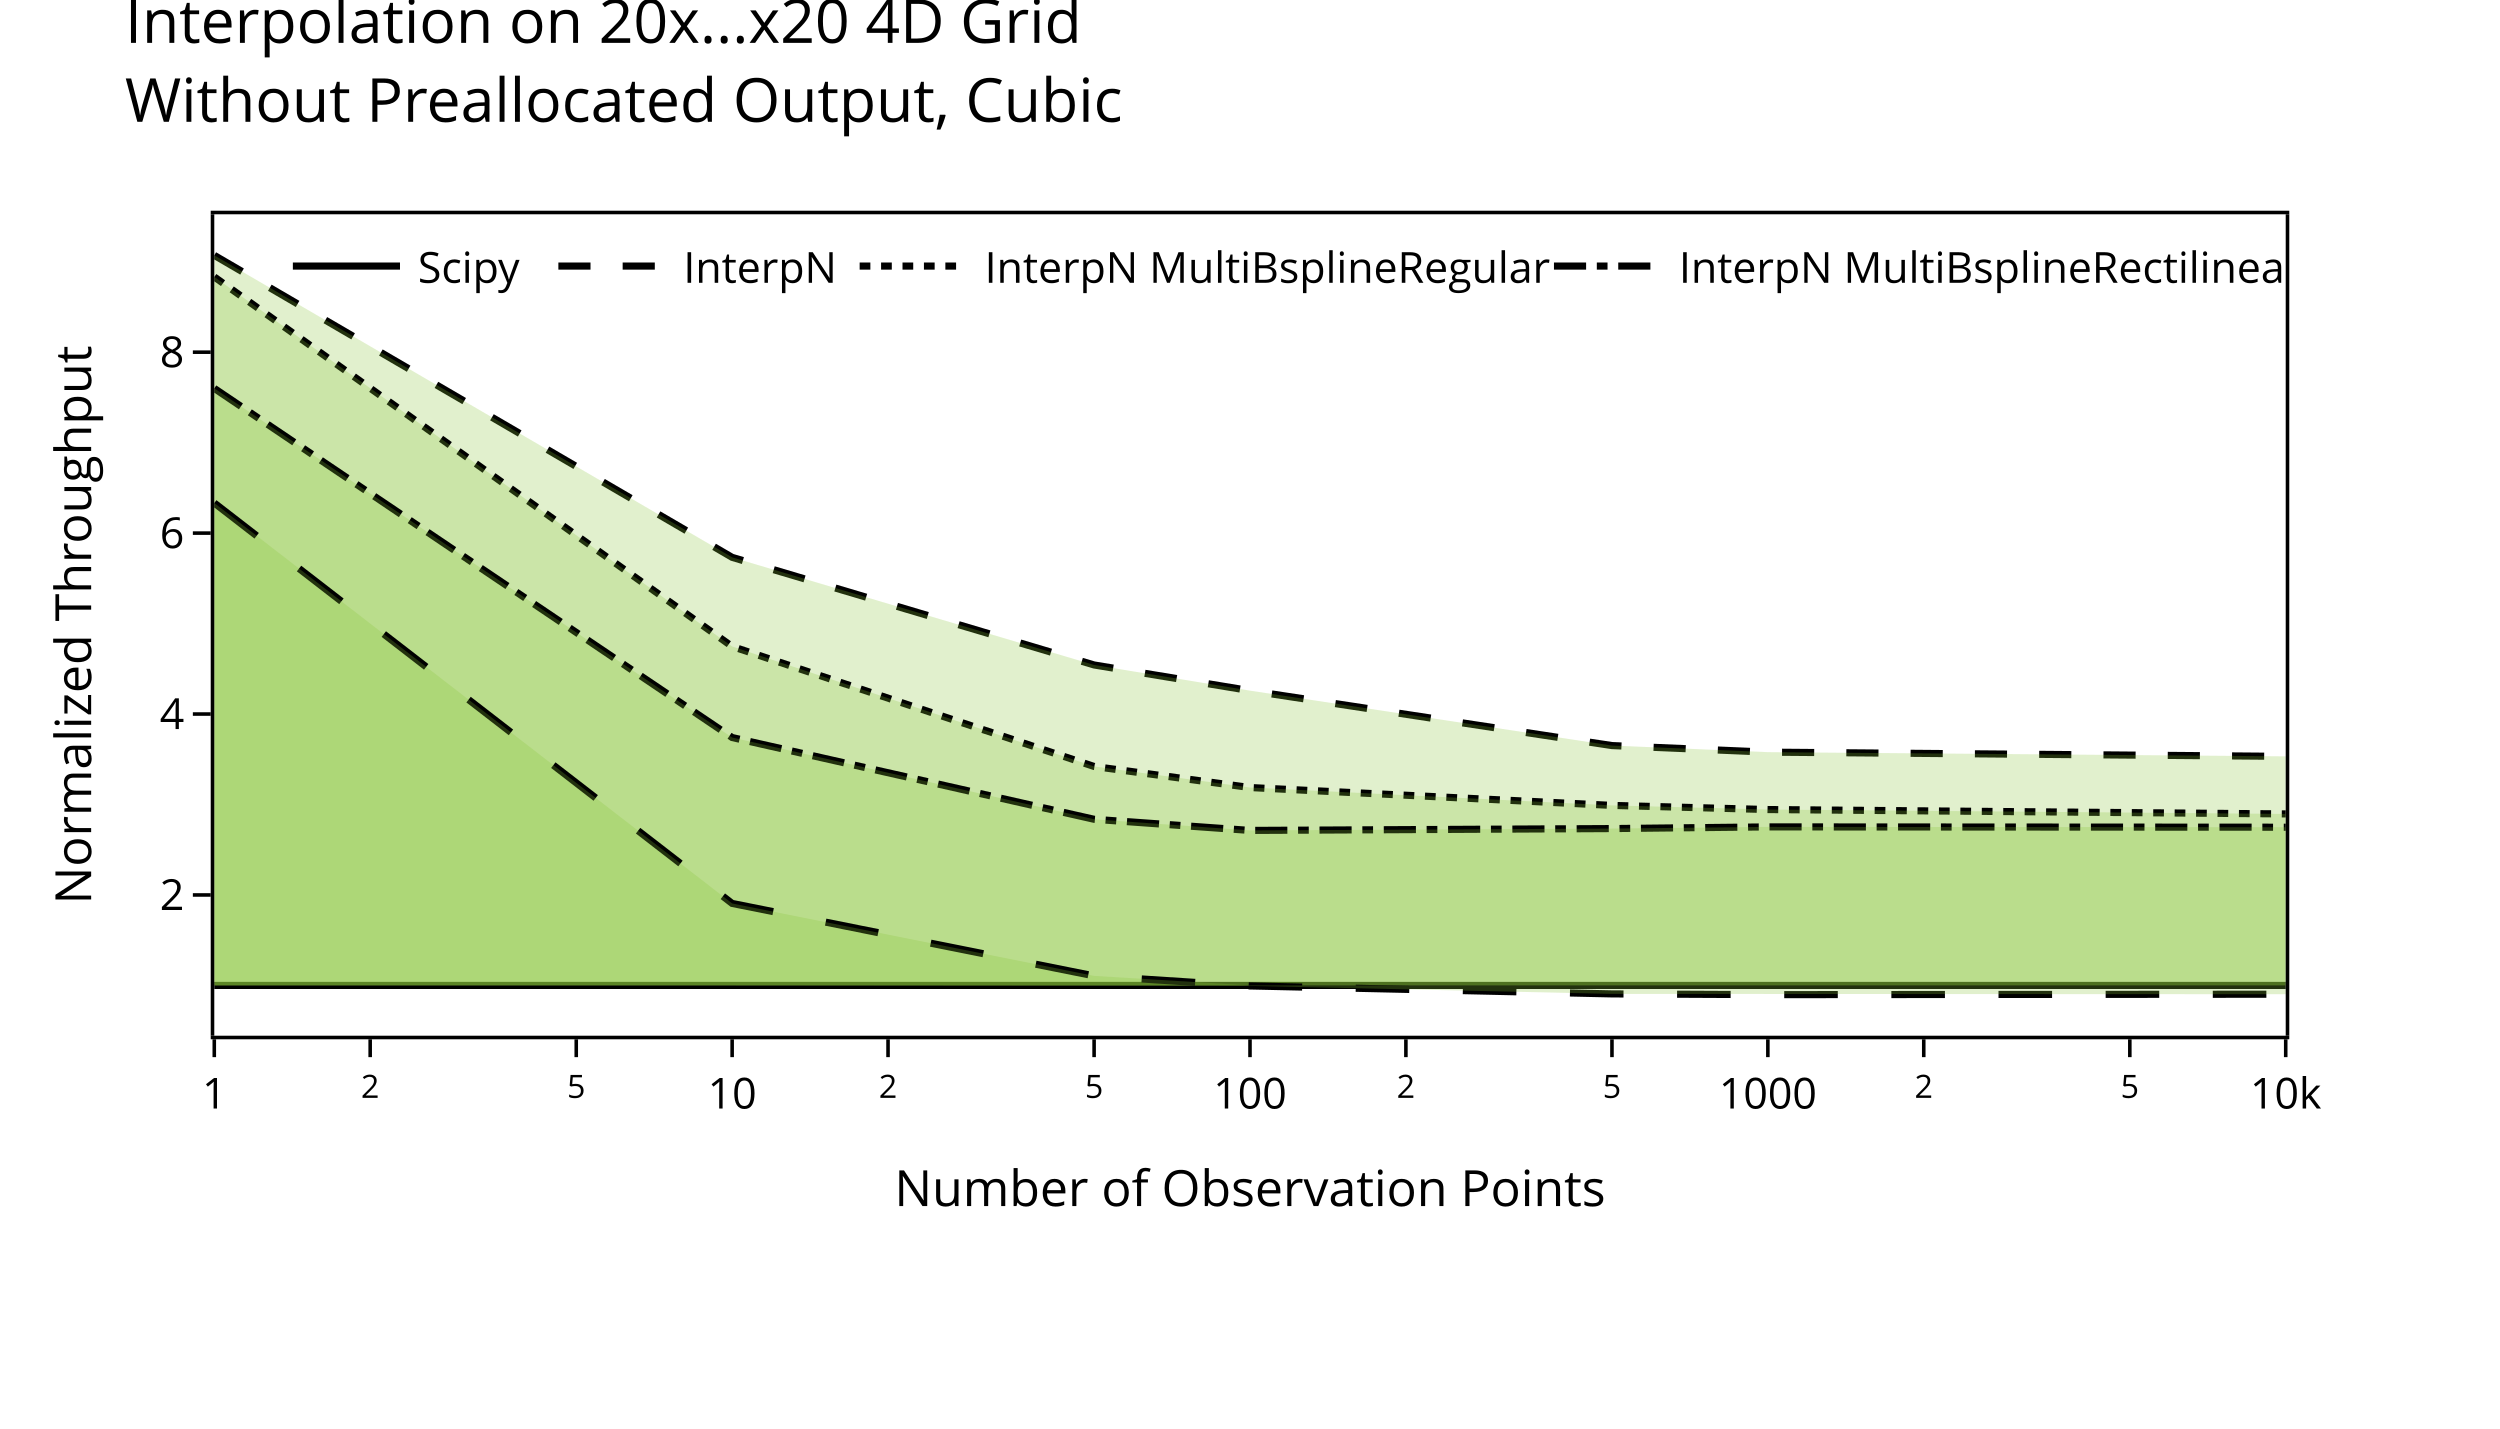
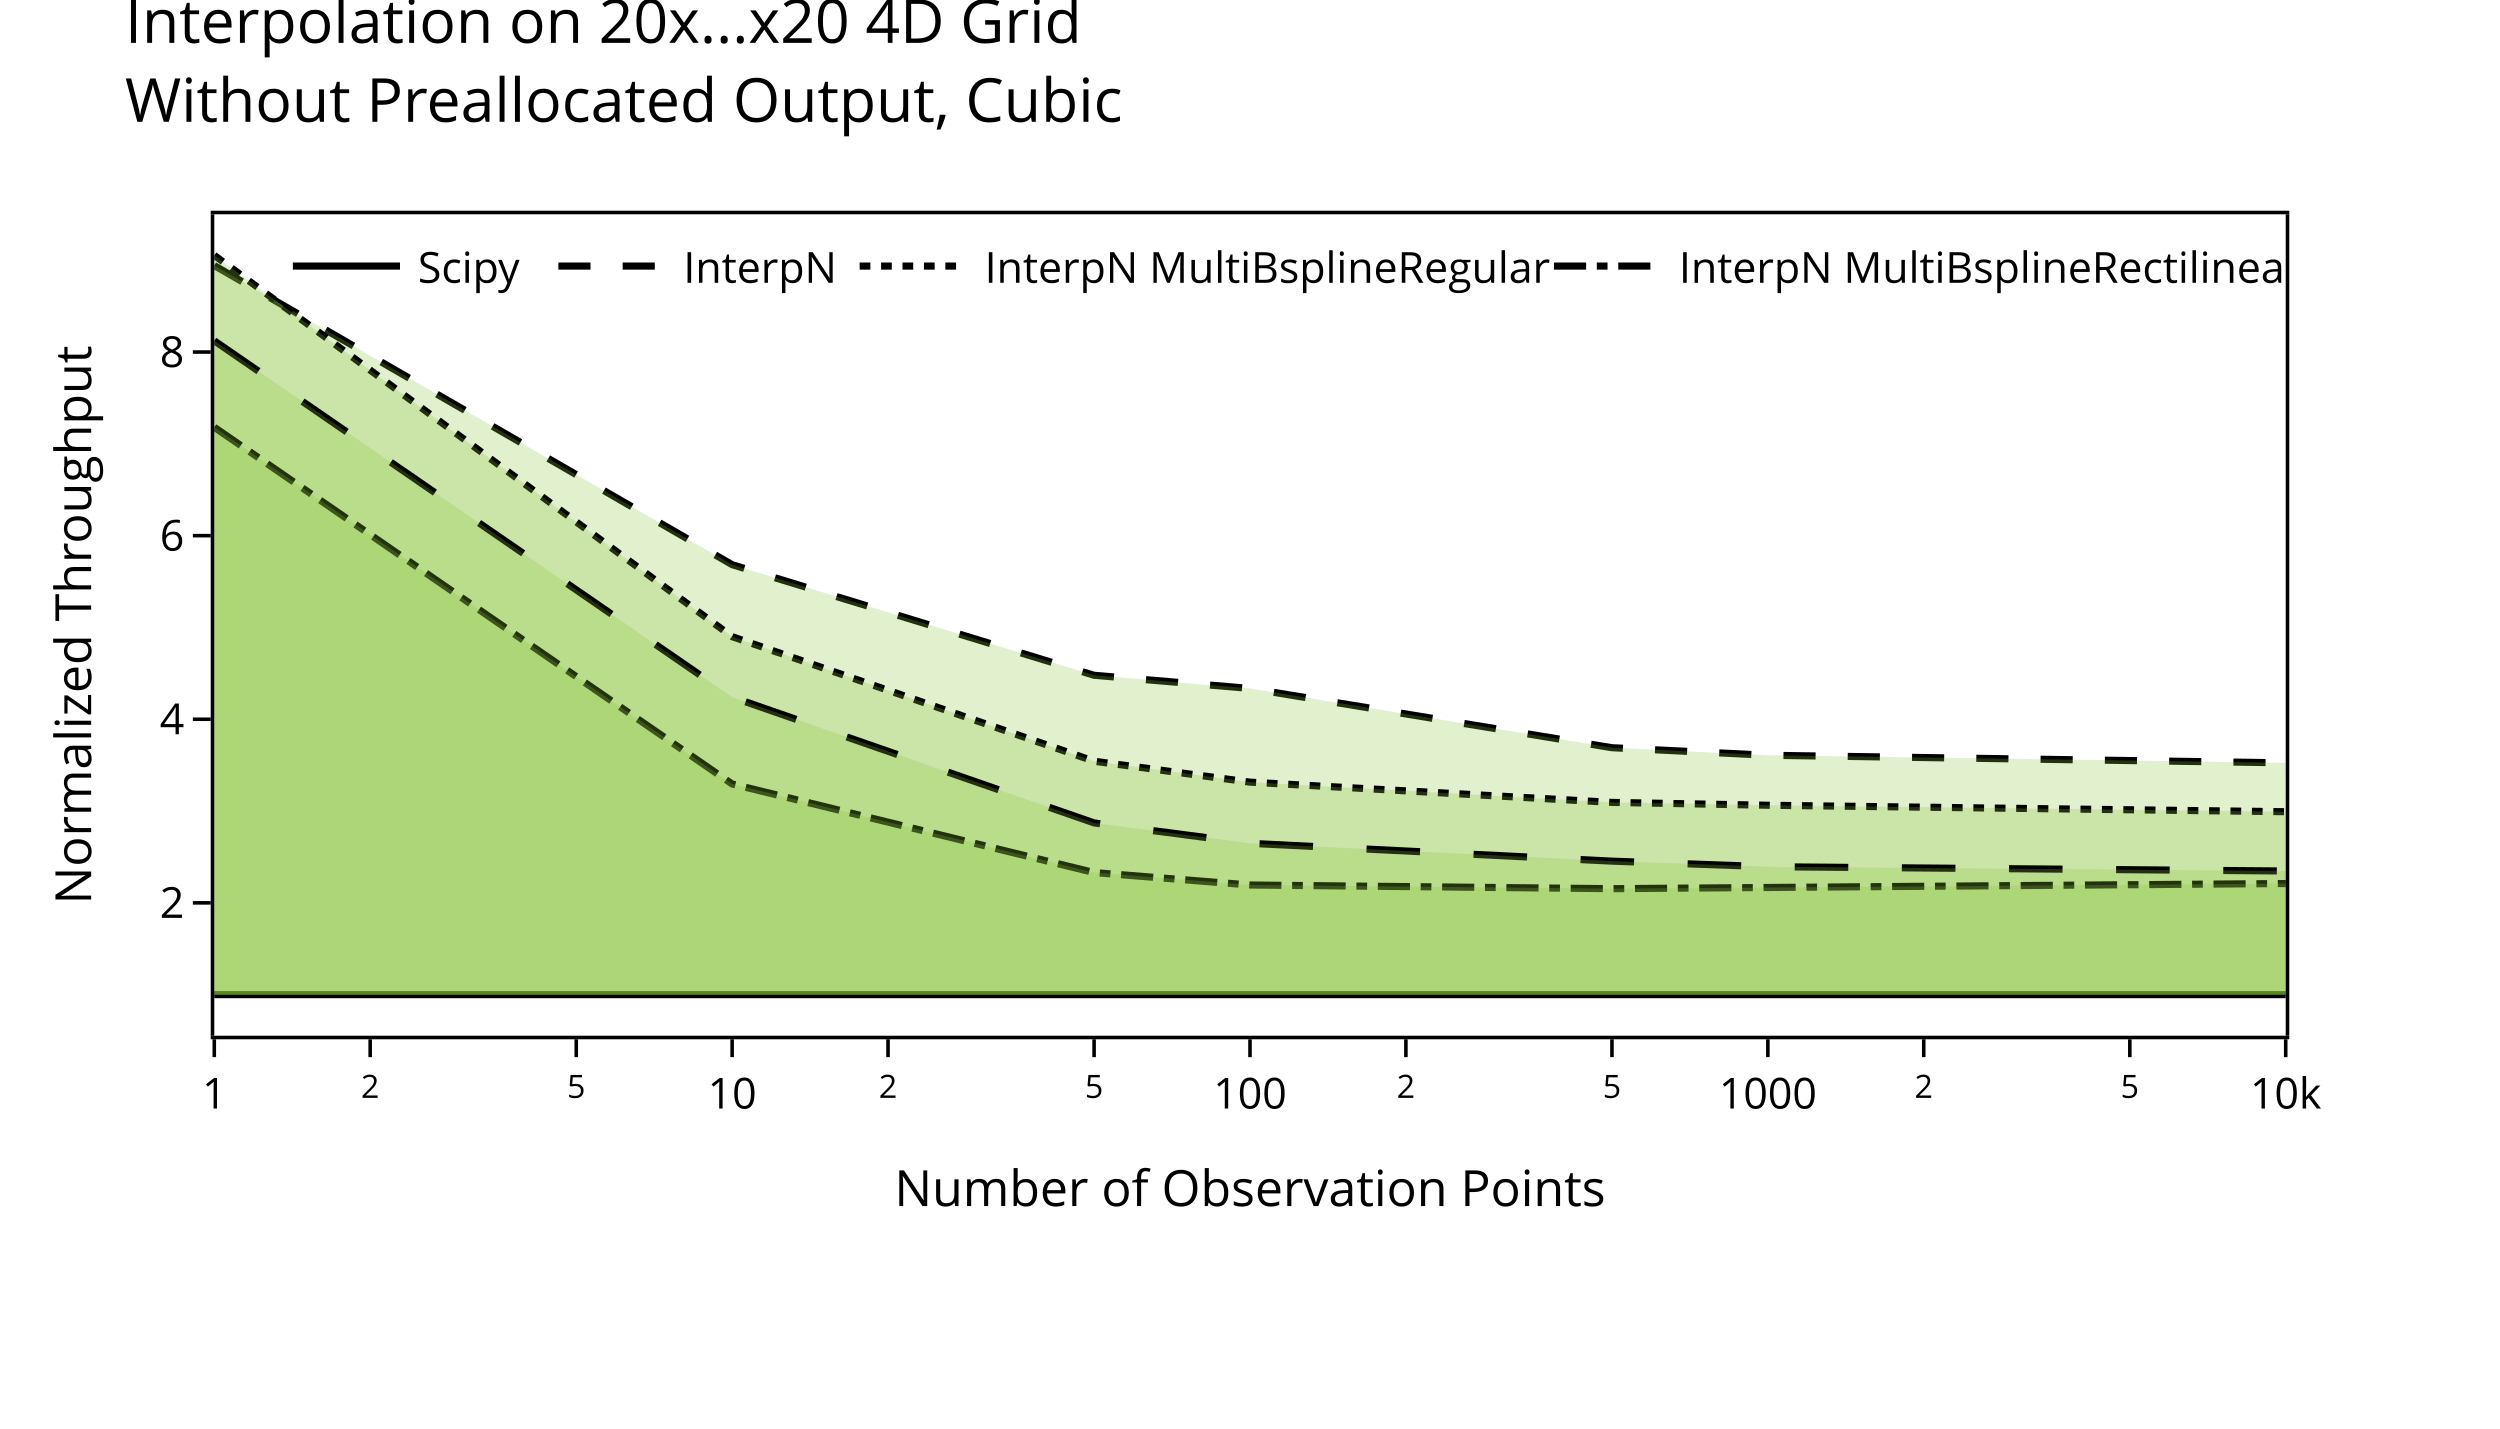
<svg xmlns="http://www.w3.org/2000/svg" class="main-svg" width="700" height="400" style="" viewBox="0 0 700 400">
  <rect x="0" y="0" width="700" height="400" style="fill: rgb(0, 0, 0); fill-opacity: 0;" />
-   <defs id="defs-0bb176">
+   <defs id="defs-c8871e">
    <g class="clips">
-       <clipPath id="clip0bb176xyplot" class="plotclip">
+       <clipPath id="clipc8871exyplot" class="plotclip">
        <rect width="580" height="230" />
      </clipPath>
-       <clipPath class="axesclip" id="clip0bb176x">
+       <clipPath class="axesclip" id="clipc8871ex">
        <rect x="60" y="0" width="580" height="400" />
      </clipPath>
-       <clipPath class="axesclip" id="clip0bb176y">
+       <clipPath class="axesclip" id="clipc8871ey">
        <rect x="0" y="60" width="700" height="230" />
      </clipPath>
-       <clipPath class="axesclip" id="clip0bb176xy">
+       <clipPath class="axesclip" id="clipc8871exy">
        <rect x="60" y="60" width="580" height="230" />
      </clipPath>
    </g>
    <g class="gradients" />
    <g class="patterns" />
  </defs>
  <g class="bglayer">
    <rect class="bg" x="60" y="60" width="580" height="230" style="fill: rgb(0, 0, 0); fill-opacity: 0; stroke-width: 0;" />
  </g>
  <g class="layer-below">
    <g class="imagelayer" />
    <g class="shapelayer" />
  </g>
  <g class="cartesianlayer">
    <g class="subplot xy">
      <g class="layer-subplot">
        <g class="shapelayer" />
        <g class="imagelayer" />
      </g>
      <g class="minor-gridlayer">
        <g class="x" />
        <g class="y" />
      </g>
      <g class="gridlayer">
        <g class="x" />
        <g class="y" />
      </g>
      <g class="zerolinelayer" />
      <g class="layer-between">
        <g class="shapelayer" />
        <g class="imagelayer" />
      </g>
      <path class="xlines-below" />
      <path class="ylines-below" />
      <g class="overlines-below" />
      <g class="xaxislayer-below" />
      <g class="yaxislayer-below" />
      <g class="overaxes-below" />
      <g class="overplot">
-         <g class="xy" transform="translate(60,60)" clip-path="url(#clip0bb176xyplot)">
+         <g class="xy" transform="translate(60,60)" clip-path="url(#clipc8871exyplot)">
          <g class="scatterlayer mlayer">
-             <g class="trace scatter tracefcf595" style="stroke-miterlimit: 2; opacity: 1;">
-               <g class="fills" />
-               <g class="errorbars" />
-               <g class="lines">
-                 <path class="js-line" d="M0,215.92L580,215.92" style="vector-effect: none; fill: none; stroke: rgb(0, 0, 0); stroke-opacity: 1; stroke-width: 2px; opacity: 1;" />
-               </g>
-               <g class="points" />
-               <g class="text" />
-             </g>
-             <g class="trace scatter tracee191ba" style="stroke-miterlimit: 2; opacity: 1;">
-               <g class="fills" />
-               <g class="errorbars" />
-               <g class="lines">
-                 <path class="js-line" d="M0,11.5L145,96.06L246.35,126.19L290,133.38L391.35,148.76L435,150.6L580,151.78" style="vector-effect: none; fill: none; stroke: rgb(0, 0, 0); stroke-opacity: 1; stroke-dasharray: 9px, 9px; stroke-width: 2px; opacity: 1;" />
-               </g>
-               <g class="points" />
-               <g class="text" />
-             </g>
-             <g class="trace scatter trace0ecaa9" style="stroke-miterlimit: 2; opacity: 1;">
+             <g class="trace scatter trace88a97b" style="stroke-miterlimit: 2; opacity: 1;">
+               <g class="fills" />
+               <g class="errorbars" />
+               <g class="lines">
+                 <path class="js-line" d="M0,218.5L580,218.5" style="vector-effect: none; fill: none; stroke: rgb(0, 0, 0); stroke-opacity: 1; stroke-width: 2px; opacity: 1;" />
+               </g>
+               <g class="points" />
+               <g class="text" />
+             </g>
+             <g class="trace scatter trace353fe4" style="stroke-miterlimit: 2; opacity: 1;">
+               <g class="fills" />
+               <g class="errorbars" />
+               <g class="lines">
+                 <path class="js-line" d="M0,14.36L145,98.11L246.35,129.08L290,132.77L391.35,149.36L435,151.47L580,153.6" style="vector-effect: none; fill: none; stroke: rgb(0, 0, 0); stroke-opacity: 1; stroke-dasharray: 9px, 9px; stroke-width: 2px; opacity: 1;" />
+               </g>
+               <g class="points" />
+               <g class="text" />
+             </g>
+             <g class="trace scatter trace299952" style="stroke-miterlimit: 2; opacity: 1;">
              <g class="fills">
                <g>
-                   <path class="js-fill" d="M0,11.5L145,96.06L246.35,126.19L290,133.38L391.35,148.76L435,150.6L580,151.78L580,215.92L435,215.92L0,215.92Z" style="fill: rgb(139, 196, 59); fill-opacity: 0.25; stroke-width: 0;" />
+                   <path class="js-fill" d="M0,14.36L145,98.11L246.35,129.08L290,132.77L391.35,149.36L435,151.47L580,153.6L580,218.5L435,218.5L0,218.5Z" style="fill: rgb(139, 196, 59); fill-opacity: 0.25; stroke-width: 0;" />
                </g>
              </g>
              <g class="errorbars" />
              <g class="lines">
-                 <path class="js-line" d="M0,11.5L145,96.06L246.35,126.19L290,133.38L391.35,148.76L435,150.6L580,151.78L580,215.92L435,215.92L0,215.92" style="vector-effect: none; fill: none; stroke: rgb(0, 204, 150); stroke-opacity: 1; stroke-width: 0px; opacity: 1;" />
-               </g>
-               <g class="points" />
-               <g class="text" />
-             </g>
-             <g class="trace scatter trace6d3486" style="stroke-miterlimit: 2; opacity: 1;">
-               <g class="fills" />
-               <g class="errorbars" />
-               <g class="lines">
-                 <path class="js-line" d="M0,17.54L145,121.02L246.35,154.61L290,160.51L391.35,165.51L435,166.67L580,167.9" style="vector-effect: none; fill: none; stroke: rgb(0, 0, 0); stroke-opacity: 1; stroke-dasharray: 3px, 3px; stroke-width: 2px; opacity: 1;" />
-               </g>
-               <g class="points" />
-               <g class="text" />
-             </g>
-             <g class="trace scatter trace1849a4" style="stroke-miterlimit: 2; opacity: 1;">
+                 <path class="js-line" d="M0,14.36L145,98.11L246.35,129.08L290,132.77L391.35,149.36L435,151.47L580,153.6L580,218.5L435,218.5L0,218.5" style="vector-effect: none; fill: none; stroke: rgb(0, 204, 150); stroke-opacity: 1; stroke-width: 0px; opacity: 1;" />
+               </g>
+               <g class="points" />
+               <g class="text" />
+             </g>
+             <g class="trace scatter trace9ed3f8" style="stroke-miterlimit: 2; opacity: 1;">
+               <g class="fills" />
+               <g class="errorbars" />
+               <g class="lines">
+                 <path class="js-line" d="M0,11.5L145,118.27L246.35,153.14L290,159L391.35,164.67L435,165.47L580,167.28" style="vector-effect: none; fill: none; stroke: rgb(0, 0, 0); stroke-opacity: 1; stroke-dasharray: 3px, 3px; stroke-width: 2px; opacity: 1;" />
+               </g>
+               <g class="points" />
+               <g class="text" />
+             </g>
+             <g class="trace scatter tracebc77f0" style="stroke-miterlimit: 2; opacity: 1;">
              <g class="fills">
                <g>
-                   <path class="js-fill" d="M0,17.54L145,121.02L246.35,154.61L290,160.51L391.35,165.51L435,166.67L580,167.9L580,215.92L435,215.92L0,215.92Z" style="fill: rgb(139, 196, 59); fill-opacity: 0.25; stroke-width: 0;" />
+                   <path class="js-fill" d="M0,11.5L145,118.27L246.35,153.14L290,159L391.35,164.67L435,165.47L580,167.28L580,218.5L435,218.5L0,218.5Z" style="fill: rgb(139, 196, 59); fill-opacity: 0.25; stroke-width: 0;" />
                </g>
              </g>
              <g class="errorbars" />
              <g class="lines">
-                 <path class="js-line" d="M0,17.54L145,121.02L246.35,154.61L290,160.51L391.35,165.51L435,166.67L580,167.9L580,215.92L435,215.92L0,215.92" style="vector-effect: none; fill: none; stroke: rgb(255, 161, 90); stroke-opacity: 1; stroke-width: 0px; opacity: 1;" />
-               </g>
-               <g class="points" />
-               <g class="text" />
-             </g>
-             <g class="trace scatter trace3486e2" style="stroke-miterlimit: 2; opacity: 1;">
-               <g class="fills" />
-               <g class="errorbars" />
-               <g class="lines">
-                 <path class="js-line" d="M0,48.75L145,146.51L246.35,169.4L290,172.52L391.35,172L435,171.53L580,171.62" style="vector-effect: none; fill: none; stroke: rgb(0, 0, 0); stroke-opacity: 1; stroke-dasharray: 9px, 3px, 3px, 3px; stroke-width: 2px; opacity: 1;" />
-               </g>
-               <g class="points" />
-               <g class="text" />
-             </g>
-             <g class="trace scatter tracec1651a" style="stroke-miterlimit: 2; opacity: 1;">
+                 <path class="js-line" d="M0,11.5L145,118.27L246.35,153.14L290,159L391.35,164.67L435,165.47L580,167.28L580,218.5L435,218.5L0,218.5" style="vector-effect: none; fill: none; stroke: rgb(255, 161, 90); stroke-opacity: 1; stroke-width: 0px; opacity: 1;" />
+               </g>
+               <g class="points" />
+               <g class="text" />
+             </g>
+             <g class="trace scatter trace1c8f7d" style="stroke-miterlimit: 2; opacity: 1;">
+               <g class="fills" />
+               <g class="errorbars" />
+               <g class="lines">
+                 <path class="js-line" d="M0,59.63L145,159.52L246.35,184.32L290,187.8L391.35,188.83L580,187.39" style="vector-effect: none; fill: none; stroke: rgb(0, 0, 0); stroke-opacity: 1; stroke-dasharray: 9px, 3px, 3px, 3px; stroke-width: 2px; opacity: 1;" />
+               </g>
+               <g class="points" />
+               <g class="text" />
+             </g>
+             <g class="trace scatter tracea82dd9" style="stroke-miterlimit: 2; opacity: 1;">
              <g class="fills">
                <g>
-                   <path class="js-fill" d="M0,48.75L145,146.51L246.35,169.4L290,172.52L391.35,172L435,171.53L580,171.62L580,215.92L435,215.92L0,215.92Z" style="fill: rgb(139, 196, 59); fill-opacity: 0.25; stroke-width: 0;" />
+                   <path class="js-fill" d="M0,59.63L145,159.52L246.35,184.32L290,187.8L391.35,188.83L580,187.39L580,218.5L0,218.5Z" style="fill: rgb(139, 196, 59); fill-opacity: 0.25; stroke-width: 0;" />
                </g>
              </g>
              <g class="errorbars" />
              <g class="lines">
-                 <path class="js-line" d="M0,48.75L145,146.51L246.35,169.4L290,172.52L391.35,172L435,171.53L580,171.62L580,215.92L435,215.92L0,215.92" style="vector-effect: none; fill: none; stroke: rgb(255, 102, 146); stroke-opacity: 1; stroke-width: 0px; opacity: 1;" />
-               </g>
-               <g class="points" />
-               <g class="text" />
-             </g>
-             <g class="trace scatter trace2a64ef" style="stroke-miterlimit: 2; opacity: 1;">
-               <g class="fills" />
-               <g class="errorbars" />
-               <g class="lines">
-                 <path class="js-line" d="M0,80.84L145,192.96L246.35,213.25L290,216.06L391.35,218.29L435,218.5L580,218.38" style="vector-effect: none; fill: none; stroke: rgb(0, 0, 0); stroke-opacity: 1; stroke-dasharray: 15px, 15px; stroke-width: 2px; opacity: 1;" />
-               </g>
-               <g class="points" />
-               <g class="text" />
-             </g>
-             <g class="trace scatter trace93f449" style="stroke-miterlimit: 2; opacity: 1;">
+                 <path class="js-line" d="M0,59.63L145,159.52L246.35,184.32L290,187.8L391.35,188.83L580,187.39L580,218.5L0,218.5" style="vector-effect: none; fill: none; stroke: rgb(255, 102, 146); stroke-opacity: 1; stroke-width: 0px; opacity: 1;" />
+               </g>
+               <g class="points" />
+               <g class="text" />
+             </g>
+             <g class="trace scatter trace302891" style="stroke-miterlimit: 2; opacity: 1;">
+               <g class="fills" />
+               <g class="errorbars" />
+               <g class="lines">
+                 <path class="js-line" d="M0,35.42L145,135.2L246.35,170.42L290,176.13L391.35,181.12L435,182.68L580,183.88" style="vector-effect: none; fill: none; stroke: rgb(0, 0, 0); stroke-opacity: 1; stroke-dasharray: 15px, 15px; stroke-width: 2px; opacity: 1;" />
+               </g>
+               <g class="points" />
+               <g class="text" />
+             </g>
+             <g class="trace scatter trace07766e" style="stroke-miterlimit: 2; opacity: 1;">
              <g class="fills">
                <g>
-                   <path class="js-fill" d="M0,80.84L145,192.96L246.35,213.25L290,215.92L391.35,215.92L580,215.92L580,218.38L391.35,218.29L290,216.06L145,215.92L0,215.92Z" style="fill: rgb(139, 196, 59); fill-opacity: 0.25; stroke-width: 0;" />
+                   <path class="js-fill" d="M0,35.42L145,135.2L246.35,170.42L290,176.13L391.35,181.12L435,182.68L580,183.88L580,218.5L435,218.5L0,218.5Z" style="fill: rgb(139, 196, 59); fill-opacity: 0.25; stroke-width: 0;" />
                </g>
              </g>
              <g class="errorbars" />
              <g class="lines">
-                 <path class="js-line" d="M0,80.84L145,192.96L246.35,213.25L290,215.92L391.35,215.92L580,215.92L580,218.38L391.35,218.29L290,216.06L145,215.92L0,215.92" style="vector-effect: none; fill: none; stroke: rgb(255, 151, 255); stroke-opacity: 1; stroke-width: 0px; opacity: 1;" />
+                 <path class="js-line" d="M0,35.42L145,135.2L246.35,170.42L290,176.13L391.35,181.12L435,182.68L580,183.88L580,218.5L435,218.5L0,218.5" style="vector-effect: none; fill: none; stroke: rgb(255, 151, 255); stroke-opacity: 1; stroke-width: 0px; opacity: 1;" />
              </g>
              <g class="points" />
              <g class="text" />
            </g>
          </g>
        </g>
      </g>
      <path class="xlines-above crisp" d="M59,290.5H641M59,59.5H641" style="fill: none; stroke-width: 1px; stroke: rgb(0, 0, 0); stroke-opacity: 1;" />
      <path class="ylines-above crisp" d="M59.5,60V290M640.5,60V290" style="fill: none; stroke-width: 1px; stroke: rgb(0, 0, 0); stroke-opacity: 1;" />
      <g class="overlines-above" />
      <g class="xaxislayer-above">
        <path class="xtick ticks crisp" d="M0,291v5" transform="translate(60,0)" style="stroke: rgb(0, 0, 0); stroke-opacity: 1; stroke-width: 1px;" />
        <path class="xtick ticks crisp" d="M0,291v5" transform="translate(103.65,0)" style="stroke: rgb(0, 0, 0); stroke-opacity: 1; stroke-width: 1px;" />
        <path class="xtick ticks crisp" d="M0,291v5" transform="translate(161.35,0)" style="stroke: rgb(0, 0, 0); stroke-opacity: 1; stroke-width: 1px;" />
        <path class="xtick ticks crisp" d="M0,291v5" transform="translate(205,0)" style="stroke: rgb(0, 0, 0); stroke-opacity: 1; stroke-width: 1px;" />
        <path class="xtick ticks crisp" d="M0,291v5" transform="translate(248.65,0)" style="stroke: rgb(0, 0, 0); stroke-opacity: 1; stroke-width: 1px;" />
        <path class="xtick ticks crisp" d="M0,291v5" transform="translate(306.35,0)" style="stroke: rgb(0, 0, 0); stroke-opacity: 1; stroke-width: 1px;" />
        <path class="xtick ticks crisp" d="M0,291v5" transform="translate(350,0)" style="stroke: rgb(0, 0, 0); stroke-opacity: 1; stroke-width: 1px;" />
        <path class="xtick ticks crisp" d="M0,291v5" transform="translate(393.65,0)" style="stroke: rgb(0, 0, 0); stroke-opacity: 1; stroke-width: 1px;" />
        <path class="xtick ticks crisp" d="M0,291v5" transform="translate(451.35,0)" style="stroke: rgb(0, 0, 0); stroke-opacity: 1; stroke-width: 1px;" />
        <path class="xtick ticks crisp" d="M0,291v5" transform="translate(495,0)" style="stroke: rgb(0, 0, 0); stroke-opacity: 1; stroke-width: 1px;" />
        <path class="xtick ticks crisp" d="M0,291v5" transform="translate(538.65,0)" style="stroke: rgb(0, 0, 0); stroke-opacity: 1; stroke-width: 1px;" />
        <path class="xtick ticks crisp" d="M0,291v5" transform="translate(596.35,0)" style="stroke: rgb(0, 0, 0); stroke-opacity: 1; stroke-width: 1px;" />
        <path class="xtick ticks crisp" d="M0,291v5" transform="translate(640,0)" style="stroke: rgb(0, 0, 0); stroke-opacity: 1; stroke-width: 1px;" />
        <g class="xtick">
          <text text-anchor="middle" x="0" y="310.4" transform="translate(60,0)" style="font-family: 'Open Sans', verdana, arial, sans-serif; font-size: 12px; fill: rgb(0, 0, 0); fill-opacity: 1; white-space: pre; opacity: 1;">1</text>
        </g>
        <g class="xtick">
          <text text-anchor="middle" x="0" y="307.4" style="font-family: 'Open Sans', verdana, arial, sans-serif; font-size: 9px; fill: rgb(0, 0, 0); fill-opacity: 1; white-space: pre; opacity: 1;" transform="translate(103.65,0)">2</text>
        </g>
        <g class="xtick">
          <text text-anchor="middle" x="0" y="307.4" style="font-family: 'Open Sans', verdana, arial, sans-serif; font-size: 9px; fill: rgb(0, 0, 0); fill-opacity: 1; white-space: pre; opacity: 1;" transform="translate(161.35,0)">5</text>
        </g>
        <g class="xtick">
          <text text-anchor="middle" x="0" y="310.4" style="font-family: 'Open Sans', verdana, arial, sans-serif; font-size: 12px; fill: rgb(0, 0, 0); fill-opacity: 1; white-space: pre; opacity: 1;" transform="translate(205,0)">10</text>
        </g>
        <g class="xtick">
          <text text-anchor="middle" x="0" y="307.4" style="font-family: 'Open Sans', verdana, arial, sans-serif; font-size: 9px; fill: rgb(0, 0, 0); fill-opacity: 1; white-space: pre; opacity: 1;" transform="translate(248.65,0)">2</text>
        </g>
        <g class="xtick">
          <text text-anchor="middle" x="0" y="307.4" style="font-family: 'Open Sans', verdana, arial, sans-serif; font-size: 9px; fill: rgb(0, 0, 0); fill-opacity: 1; white-space: pre; opacity: 1;" transform="translate(306.35,0)">5</text>
        </g>
        <g class="xtick">
          <text text-anchor="middle" x="0" y="310.4" style="font-family: 'Open Sans', verdana, arial, sans-serif; font-size: 12px; fill: rgb(0, 0, 0); fill-opacity: 1; white-space: pre; opacity: 1;" transform="translate(350,0)">100</text>
        </g>
        <g class="xtick">
          <text text-anchor="middle" x="0" y="307.4" style="font-family: 'Open Sans', verdana, arial, sans-serif; font-size: 9px; fill: rgb(0, 0, 0); fill-opacity: 1; white-space: pre; opacity: 1;" transform="translate(393.65,0)">2</text>
        </g>
        <g class="xtick">
          <text text-anchor="middle" x="0" y="307.4" style="font-family: 'Open Sans', verdana, arial, sans-serif; font-size: 9px; fill: rgb(0, 0, 0); fill-opacity: 1; white-space: pre; opacity: 1;" transform="translate(451.35,0)">5</text>
        </g>
        <g class="xtick">
          <text text-anchor="middle" x="0" y="310.4" style="font-family: 'Open Sans', verdana, arial, sans-serif; font-size: 12px; fill: rgb(0, 0, 0); fill-opacity: 1; white-space: pre; opacity: 1;" transform="translate(495,0)">1000</text>
        </g>
        <g class="xtick">
          <text text-anchor="middle" x="0" y="307.4" style="font-family: 'Open Sans', verdana, arial, sans-serif; font-size: 9px; fill: rgb(0, 0, 0); fill-opacity: 1; white-space: pre; opacity: 1;" transform="translate(538.65,0)">2</text>
        </g>
        <g class="xtick">
          <text text-anchor="middle" x="0" y="307.4" style="font-family: 'Open Sans', verdana, arial, sans-serif; font-size: 9px; fill: rgb(0, 0, 0); fill-opacity: 1; white-space: pre; opacity: 1;" transform="translate(596.35,0)">5</text>
        </g>
        <g class="xtick">
          <text text-anchor="middle" x="0" y="310.4" style="font-family: 'Open Sans', verdana, arial, sans-serif; font-size: 12px; fill: rgb(0, 0, 0); fill-opacity: 1; white-space: pre; opacity: 1;" transform="translate(640,0)">10k</text>
        </g>
      </g>
      <g class="yaxislayer-above">
-         <path class="ytick ticks crisp" d="M59,0h-5" transform="translate(0,250.59)" style="stroke: rgb(0, 0, 0); stroke-opacity: 1; stroke-width: 1px;" />
-         <path class="ytick ticks crisp" d="M59,0h-5" transform="translate(0,199.93)" style="stroke: rgb(0, 0, 0); stroke-opacity: 1; stroke-width: 1px;" />
-         <path class="ytick ticks crisp" d="M59,0h-5" transform="translate(0,149.27)" style="stroke: rgb(0, 0, 0); stroke-opacity: 1; stroke-width: 1px;" />
-         <path class="ytick ticks crisp" d="M59,0h-5" transform="translate(0,98.61)" style="stroke: rgb(0, 0, 0); stroke-opacity: 1; stroke-width: 1px;" />
+         <path class="ytick ticks crisp" d="M59,0h-5" transform="translate(0,252.8)" style="stroke: rgb(0, 0, 0); stroke-opacity: 1; stroke-width: 1px;" />
+         <path class="ytick ticks crisp" d="M59,0h-5" transform="translate(0,201.39)" style="stroke: rgb(0, 0, 0); stroke-opacity: 1; stroke-width: 1px;" />
+         <path class="ytick ticks crisp" d="M59,0h-5" transform="translate(0,149.98)" style="stroke: rgb(0, 0, 0); stroke-opacity: 1; stroke-width: 1px;" />
+         <path class="ytick ticks crisp" d="M59,0h-5" transform="translate(0,98.57)" style="stroke: rgb(0, 0, 0); stroke-opacity: 1; stroke-width: 1px;" />
        <g class="ytick">
-           <text text-anchor="end" x="51.6" y="4.2" transform="translate(0,250.59)" style="font-family: 'Open Sans', verdana, arial, sans-serif; font-size: 12px; fill: rgb(0, 0, 0); fill-opacity: 1; white-space: pre; opacity: 1;">2</text>
+           <text text-anchor="end" x="51.6" y="4.2" transform="translate(0,252.8)" style="font-family: 'Open Sans', verdana, arial, sans-serif; font-size: 12px; fill: rgb(0, 0, 0); fill-opacity: 1; white-space: pre; opacity: 1;">2</text>
        </g>
        <g class="ytick">
-           <text text-anchor="end" x="51.6" y="4.2" style="font-family: 'Open Sans', verdana, arial, sans-serif; font-size: 12px; fill: rgb(0, 0, 0); fill-opacity: 1; white-space: pre; opacity: 1;" transform="translate(0,199.93)">4</text>
+           <text text-anchor="end" x="51.6" y="4.2" style="font-family: 'Open Sans', verdana, arial, sans-serif; font-size: 12px; fill: rgb(0, 0, 0); fill-opacity: 1; white-space: pre; opacity: 1;" transform="translate(0,201.39)">4</text>
        </g>
        <g class="ytick">
-           <text text-anchor="end" x="51.6" y="4.2" style="font-family: 'Open Sans', verdana, arial, sans-serif; font-size: 12px; fill: rgb(0, 0, 0); fill-opacity: 1; white-space: pre; opacity: 1;" transform="translate(0,149.27)">6</text>
+           <text text-anchor="end" x="51.6" y="4.2" style="font-family: 'Open Sans', verdana, arial, sans-serif; font-size: 12px; fill: rgb(0, 0, 0); fill-opacity: 1; white-space: pre; opacity: 1;" transform="translate(0,149.98)">6</text>
        </g>
        <g class="ytick">
-           <text text-anchor="end" x="51.6" y="4.2" style="font-family: 'Open Sans', verdana, arial, sans-serif; font-size: 12px; fill: rgb(0, 0, 0); fill-opacity: 1; white-space: pre; opacity: 1;" transform="translate(0,98.61)">8</text>
+           <text text-anchor="end" x="51.6" y="4.2" style="font-family: 'Open Sans', verdana, arial, sans-serif; font-size: 12px; fill: rgb(0, 0, 0); fill-opacity: 1; white-space: pre; opacity: 1;" transform="translate(0,98.57)">8</text>
        </g>
      </g>
      <g class="overaxes-above" />
    </g>
  </g>
  <g class="polarlayer" />
  <g class="smithlayer" />
  <g class="ternarylayer" />
  <g class="geolayer" />
  <g class="funnelarealayer" />
  <g class="pielayer" />
  <g class="iciclelayer" />
  <g class="treemaplayer" />
  <g class="sunburstlayer" />
  <g class="glimages" />
-   <defs id="topdefs-0bb176">
+   <defs id="topdefs-c8871e">
    <g class="clips" />
-     <clipPath id="legend0bb176">
+     <clipPath id="legendc8871e">
      <rect width="563" height="29" x="0" y="0" />
    </clipPath>
  </defs>
  <g class="layer-above">
    <g class="imagelayer" />
    <g class="shapelayer" />
  </g>
  <g class="infolayer">
    <g class="legend" pointer-events="all" transform="translate(77,60)">
      <rect class="bg" shape-rendering="crispEdges" width="563" height="29" x="0" y="0" style="stroke: rgb(68, 68, 68); stroke-opacity: 1; fill: rgb(0, 0, 0); fill-opacity: 0; stroke-width: 0px;" />
-       <g class="scrollbox" transform="" clip-path="url(#legend0bb176)">
+       <g class="scrollbox" transform="" clip-path="url(#legendc8871e)">
        <g class="groups">
          <g class="traces" transform="translate(0,14.5)" style="opacity: 1;">
            <text class="legendtext" text-anchor="start" x="40" y="4.68" style="font-family: 'Open Sans', verdana, arial, sans-serif; font-size: 12px; fill: rgb(0, 0, 0); fill-opacity: 1; white-space: pre;">Scipy</text>
            <g class="layers" style="opacity: 1;">
              <g class="legendfill" />
              <g class="legendlines">
                <path class="js-line" d="M5,0h30" style="fill: none; stroke: rgb(0, 0, 0); stroke-opacity: 1; stroke-width: 2px;" />
              </g>
              <g class="legendsymbols">
                <g class="legendpoints" />
              </g>
            </g>
            <rect class="legendtoggle" x="0" y="-9.5" width="71.844" height="19" style="fill: rgb(0, 0, 0); fill-opacity: 0;" />
          </g>
          <g class="traces" transform="translate(74.34375,14.5)" style="opacity: 1;">
            <text class="legendtext" text-anchor="start" x="40" y="4.68" style="font-family: 'Open Sans', verdana, arial, sans-serif; font-size: 12px; fill: rgb(0, 0, 0); fill-opacity: 1; white-space: pre;">InterpN</text>
            <g class="layers" style="opacity: 1;">
              <g class="legendfill" />
              <g class="legendlines">
                <path class="js-line" d="M5,0h30" style="fill: none; stroke: rgb(0, 0, 0); stroke-opacity: 1; stroke-dasharray: 9px, 9px; stroke-width: 2px;" />
              </g>
              <g class="legendsymbols">
                <g class="legendpoints" />
              </g>
            </g>
            <rect class="legendtoggle" x="0" y="-9.5" width="81.859" height="19" style="fill: rgb(0, 0, 0); fill-opacity: 0;" />
          </g>
          <g class="traces" transform="translate(158.7031,14.5)" style="opacity: 1;">
            <text class="legendtext" text-anchor="start" x="40" y="4.68" style="font-family: 'Open Sans', verdana, arial, sans-serif; font-size: 12px; fill: rgb(0, 0, 0); fill-opacity: 1; white-space: pre;">InterpN MultiBsplineRegular</text>
            <g class="layers" style="opacity: 1;">
              <g class="legendfill" />
              <g class="legendlines">
                <path class="js-line" d="M5,0h30" style="fill: none; stroke: rgb(0, 0, 0); stroke-opacity: 1; stroke-dasharray: 3px, 3px; stroke-width: 2px;" />
              </g>
              <g class="legendsymbols">
                <g class="legendpoints" />
              </g>
            </g>
            <rect class="legendtoggle" x="0" y="-9.5" width="191.906" height="19" style="fill: rgb(0, 0, 0); fill-opacity: 0;" />
          </g>
          <g class="traces" transform="translate(353.1094,14.5)" style="opacity: 1;">
            <text class="legendtext" text-anchor="start" x="40" y="4.68" style="font-family: 'Open Sans', verdana, arial, sans-serif; font-size: 12px; fill: rgb(0, 0, 0); fill-opacity: 1; white-space: pre;">InterpN MultiBsplineRectilinear</text>
            <g class="layers" style="opacity: 1;">
              <g class="legendfill" />
              <g class="legendlines">
                <path class="js-line" d="M5,0h30" style="fill: none; stroke: rgb(0, 0, 0); stroke-opacity: 1; stroke-dasharray: 9px, 3px, 3px, 3px; stroke-width: 2px;" />
              </g>
              <g class="legendsymbols">
                <g class="legendpoints" />
              </g>
            </g>
            <rect class="legendtoggle" x="0" y="-9.5" width="206.578" height="19" style="fill: rgb(0, 0, 0); fill-opacity: 0;" />
          </g>
        </g>
      </g>
      <rect class="scrollbar" rx="20" ry="3" width="0" height="0" x="0" y="0" style="fill: rgb(128, 139, 164); fill-opacity: 1;" />
    </g>
    <g class="g-gtitle">
      <text class="gtitle" x="35" y="12" text-anchor="start" dy="0.7em" style="opacity: 1; font-family: 'Open Sans', verdana, arial, sans-serif; font-size: 17px; fill: rgb(0, 0, 0); fill-opacity: 1; white-space: pre;">
        <tspan class="line" dy="0em" x="35" y="12">Interpolation on 20x...x20 4D Grid</tspan>
        <tspan class="line" dy="1.3em" x="35" y="12">Without Preallocated Output, Cubic</tspan>
      </text>
    </g>
    <g class="g-xtitle">
      <text class="xtitle" x="350" y="337.706" text-anchor="middle" style="opacity: 1; font-family: 'Open Sans', verdana, arial, sans-serif; font-size: 14px; fill: rgb(0, 0, 0); fill-opacity: 1; white-space: pre;">Number of Observation Points</text>
    </g>
    <g class="g-ytitle">
      <text class="ytitle" transform="rotate(-90,25.52188,175)" x="25.522" y="175" text-anchor="middle" style="opacity: 1; font-family: 'Open Sans', verdana, arial, sans-serif; font-size: 14px; fill: rgb(0, 0, 0); fill-opacity: 1; white-space: pre;">Normalized Throughput</text>
    </g>
  </g>
</svg>
